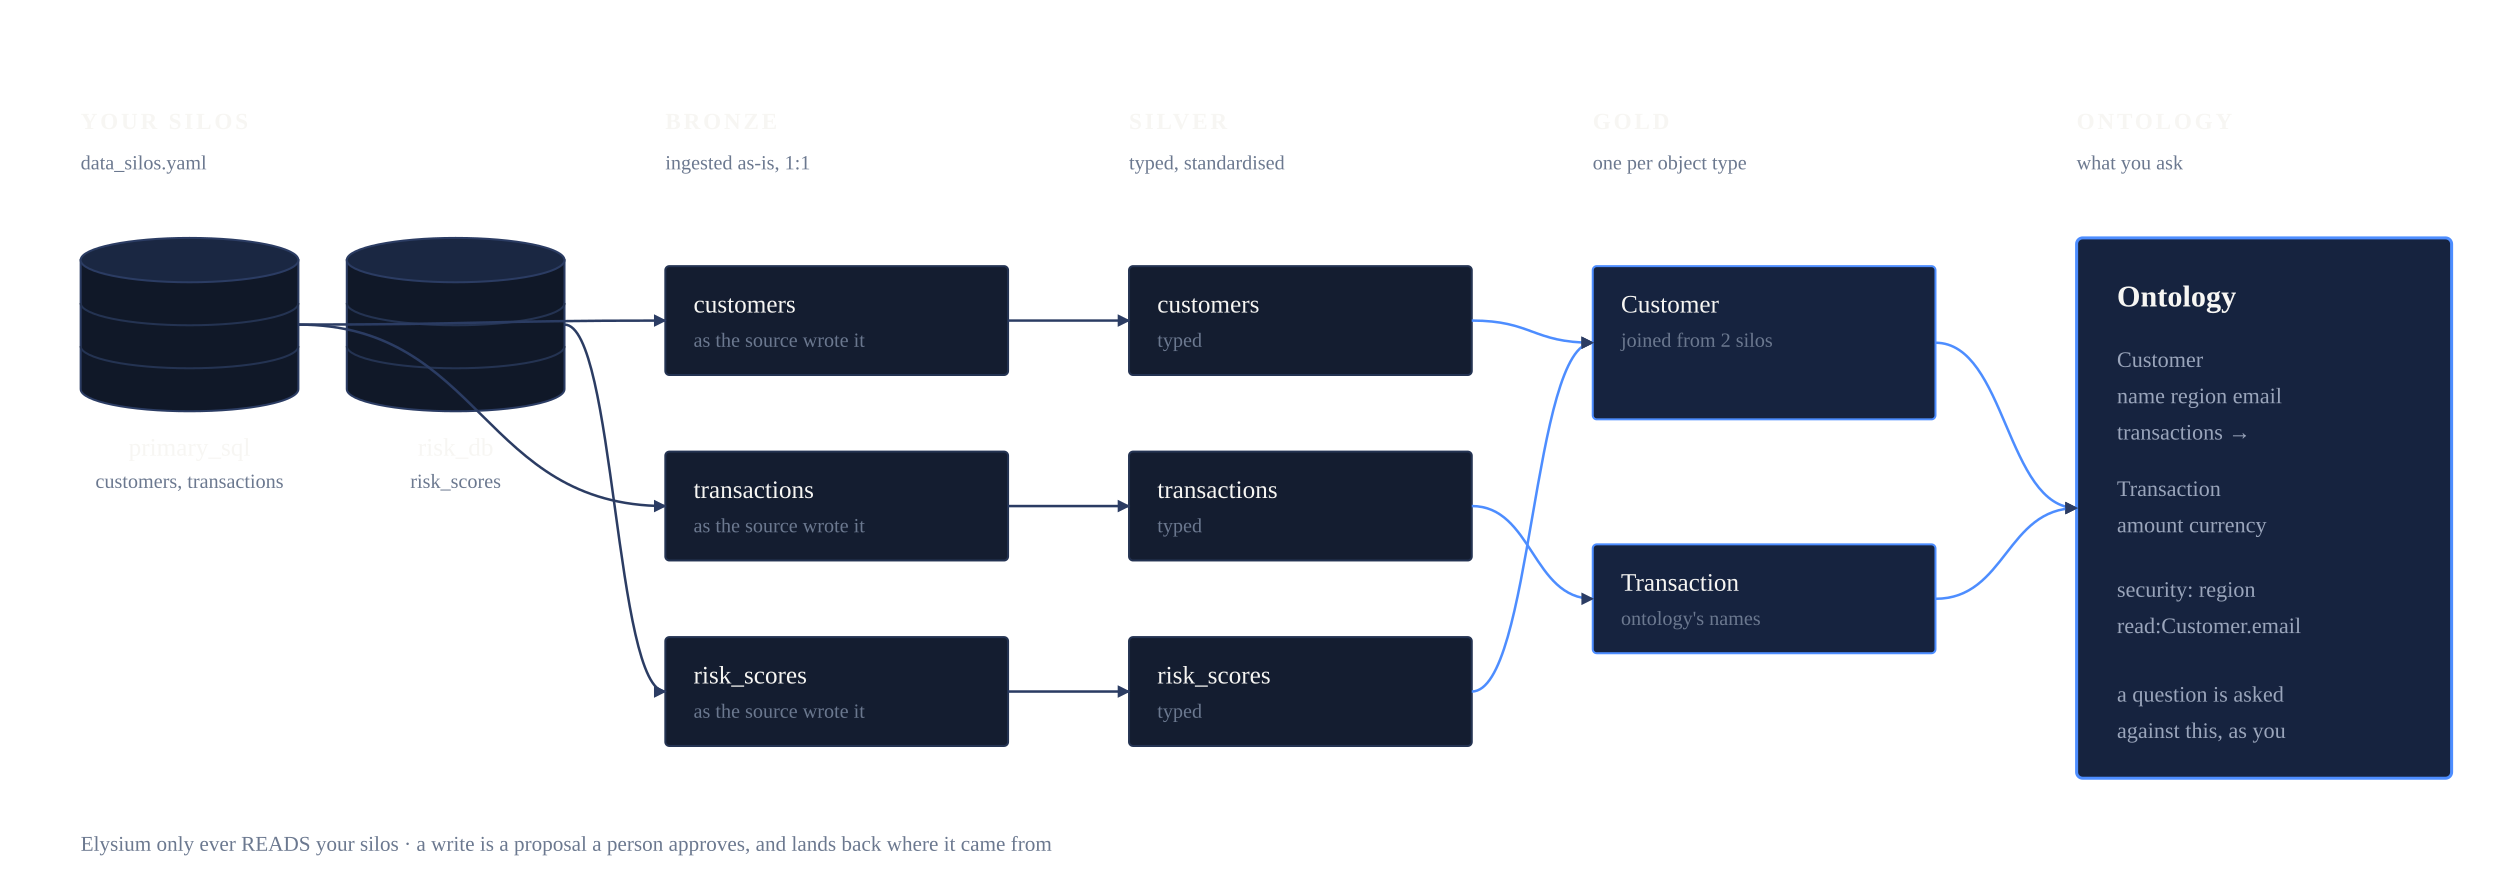
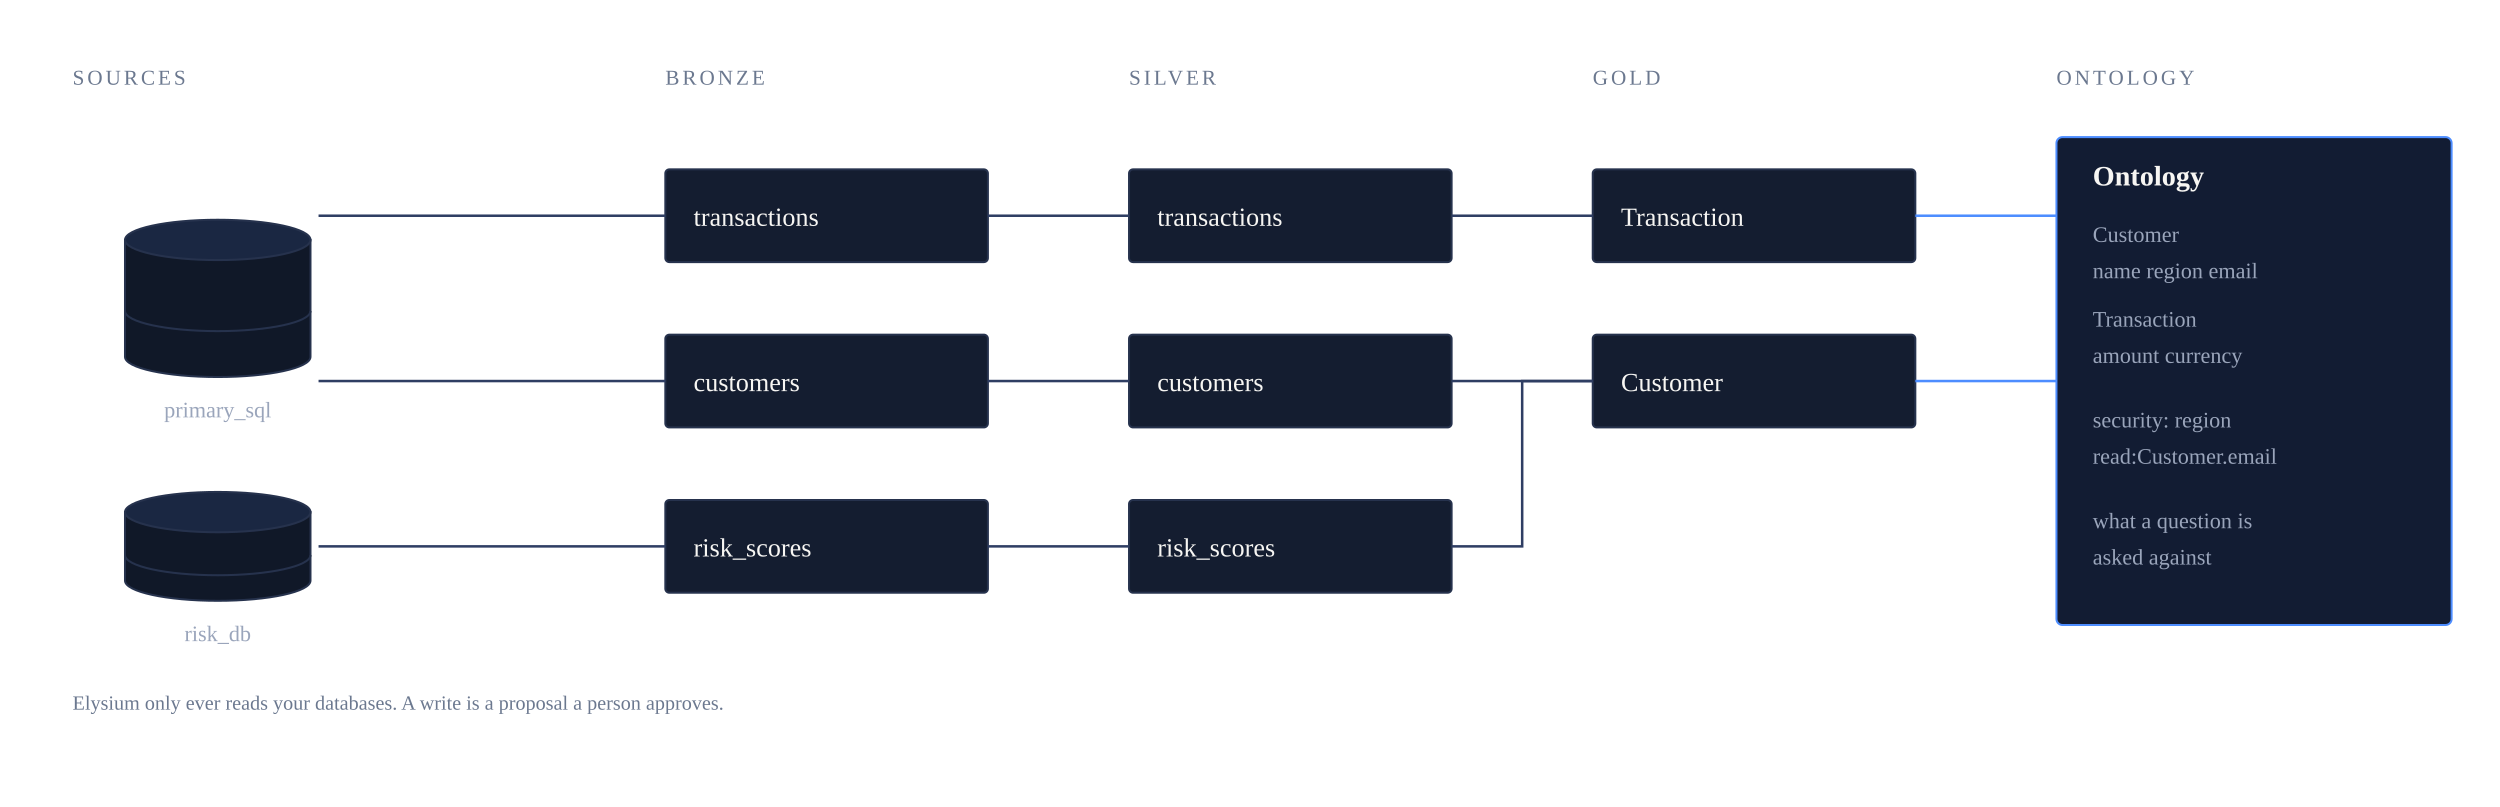
- <svg xmlns="http://www.w3.org/2000/svg" viewBox="0 0 1240 440" role="img" aria-labelledby="arch-title arch-desc">
+ <svg xmlns="http://www.w3.org/2000/svg" viewBox="0 20 1240 400" role="img" aria-labelledby="arch-title arch-desc">
  <style>
-     .box { fill: var(--d-box, #141d30); stroke: var(--d-line, #243352); stroke-width: 1; }
-     .box--gold { stroke: var(--d-accent, #4d8dff); fill: var(--d-gold, #16233f); }
-     .cyl { fill: var(--d-silo, #101828); stroke: var(--d-line-bright, #2b3c63); }
-     .cyl-top { fill: var(--d-silo-top, #1a2742); stroke: var(--d-line-bright, #2b3c63); }
-     .cyl-line { fill: none; stroke: var(--d-line, #243352); stroke-width: 1; }
-     .onto { fill: var(--d-onto, #16233f); stroke: var(--d-accent, #4d8dff); stroke-width: 1.5; }
-     .name { fill: var(--d-ink, #f7f6f3); font-size: 12.5px; font-weight: 500;
-             font-family: var(--font-sans, sans-serif); }
-     .sub  { fill: var(--d-faint, #6b788f); font-size: 10px;
-             font-family: var(--font-mono, monospace); }
-     .col  { fill: var(--d-ink, #f7f6f3); font-size: 11.5px; font-weight: 600;
-             letter-spacing: .12em; font-family: var(--font-mono, monospace); }
-     .colsub { fill: var(--d-faint, #6b788f); font-size: 10px;
-               font-family: var(--font-mono, monospace); }
-     .wire { fill: none; stroke: var(--d-line-bright, #2b3c63); stroke-width: 1.25; }
-     .wire--gold { stroke: var(--d-accent, #4d8dff); }
-     .onto-name { fill: var(--d-ink, #f7f6f3); font-size: 15px; font-weight: 600;
-                  font-family: var(--font-sans, sans-serif); }
-     .onto-line { fill: var(--d-soft, #9aa5bb); font-size: 11px;
-                  font-family: var(--font-mono, monospace); }
-     .foot { fill: var(--d-faint, #6b788f); font-size: 10.5px;
-             font-family: var(--font-mono, monospace); }
-   </style>
-   <defs>
-     <marker id="a" viewBox="0 0 10 10" refX="9" refY="5" markerWidth="5" markerHeight="5" orient="auto-start-reverse">
-       <path d="M0 0 L10 5 L0 10 z" fill="var(--d-line-bright, #2b3c63)" />
-     </marker>
-   </defs>
-   <text class="col" x="40" y="64">YOUR SILOS</text>
-   <text class="colsub" x="40" y="84">data_silos.yaml</text>
-   <text class="col" x="330" y="64">BRONZE</text>
-   <text class="colsub" x="330" y="84">ingested as-is, 1:1</text>
-   <text class="col" x="560" y="64">SILVER</text>
-   <text class="colsub" x="560" y="84">typed, standardised</text>
-   <text class="col" x="790" y="64">GOLD</text>
-   <text class="colsub" x="790" y="84">one per object type</text>
-   <text class="col" x="1030" y="64">ONTOLOGY</text>
-   <text class="colsub" x="1030" y="84">what you ask</text>
-   <path class="cyl" d="M 40 129 L 40 193 A 54.0 11 0 0 0 148 193 L 148 129 Z" />
-   <ellipse class="cyl-top" cx="94.0" cy="129" rx="54.0" ry="11" />
-   <path class="cyl-line" d="M 40 150.333 A 54.0 11 0 0 0 148 150.333" />
-   <path class="cyl-line" d="M 40 171.667 A 54.0 11 0 0 0 148 171.667" />
-   <text class="name" x="94.0" y="226" text-anchor="middle">primary_sql</text>
-   <text class="sub" x="94.0" y="242" text-anchor="middle">customers, transactions</text>
-   <path class="cyl" d="M 172 129 L 172 193 A 54.0 11 0 0 0 280 193 L 280 129 Z" />
-   <ellipse class="cyl-top" cx="226.0" cy="129" rx="54.0" ry="11" />
-   <path class="cyl-line" d="M 172 150.333 A 54.0 11 0 0 0 280 150.333" />
-   <path class="cyl-line" d="M 172 171.667 A 54.0 11 0 0 0 280 171.667" />
-   <text class="name" x="226.0" y="226" text-anchor="middle">risk_db</text>
-   <text class="sub" x="226.0" y="242" text-anchor="middle">risk_scores</text>
-   <rect class="box" x="330" y="132" width="170" height="54" rx="2" />
-   <text class="name" x="344" y="155">customers</text>
-   <text class="sub" x="344" y="172">as the source wrote it</text>
-   <rect class="box" x="560" y="132" width="170" height="54" rx="2" />
-   <text class="name" x="574" y="155">customers</text>
-   <text class="sub" x="574" y="172">typed</text>
-   <rect class="box" x="330" y="224" width="170" height="54" rx="2" />
-   <text class="name" x="344" y="247">transactions</text>
-   <text class="sub" x="344" y="264">as the source wrote it</text>
-   <rect class="box" x="560" y="224" width="170" height="54" rx="2" />
-   <text class="name" x="574" y="247">transactions</text>
-   <text class="sub" x="574" y="264">typed</text>
-   <rect class="box" x="330" y="316" width="170" height="54" rx="2" />
-   <text class="name" x="344" y="339">risk_scores</text>
-   <text class="sub" x="344" y="356">as the source wrote it</text>
-   <rect class="box" x="560" y="316" width="170" height="54" rx="2" />
-   <text class="name" x="574" y="339">risk_scores</text>
-   <text class="sub" x="574" y="356">typed</text>
-   <rect class="box box--gold" x="790" y="132" width="170" height="76" rx="2" />
-   <text class="name" x="804" y="155">Customer</text>
-   <text class="sub" x="804" y="172">joined from 2 silos</text>
-   <rect class="box box--gold" x="790" y="270" width="170" height="54" rx="2" />
-   <text class="name" x="804" y="293">Transaction</text>
-   <text class="sub" x="804" y="310">ontology's names</text>
-   <path class="wire" d="M 148 161 C 239.0 161, 239.0 159, 330 159" marker-end="url(#a)" />
-   <path class="wire" d="M 500 159 C 530.0 159, 530.0 159, 560 159" marker-end="url(#a)" />
-   <path class="wire" d="M 148 161 C 239.0 161, 239.0 251, 330 251" marker-end="url(#a)" />
-   <path class="wire" d="M 500 251 C 530.0 251, 530.0 251, 560 251" marker-end="url(#a)" />
-   <path class="wire" d="M 280 161 C 305.0 161, 305.0 343, 330 343" marker-end="url(#a)" />
-   <path class="wire" d="M 500 343 C 530.0 343, 530.0 343, 560 343" marker-end="url(#a)" />
-   <path class="wire wire--gold" d="M 730 159 C 760.0 159, 760.0 170.0, 790 170.0" marker-end="url(#a)" />
-   <path class="wire wire--gold" d="M 730 343 C 760.0 343, 760.0 170.0, 790 170.0" marker-end="url(#a)" />
-   <path class="wire wire--gold" d="M 730 251 C 760.0 251, 760.0 297.0, 790 297.0" marker-end="url(#a)" />
-   <rect class="onto" x="1030" y="118" width="186" height="268" rx="3" />
-   <path class="wire wire--gold" d="M 960 170.0 C 995.0 170.0, 995.0 252, 1030 252" marker-end="url(#a)" />
-   <path class="wire wire--gold" d="M 960 297.0 C 995.0 297.0, 995.0 252, 1030 252" marker-end="url(#a)" />
-   <text class="onto-name" x="1050" y="152">Ontology</text>
-   <text class="onto-line" x="1050" y="182">Customer</text>
-   <text class="onto-line" x="1050" y="200">  name  region  email</text>
-   <text class="onto-line" x="1050" y="218">  transactions →</text>
-   <text class="onto-line" x="1050" y="246">Transaction</text>
-   <text class="onto-line" x="1050" y="264">  amount  currency</text>
-   <text class="onto-line" x="1050" y="296">security: region</text>
-   <text class="onto-line" x="1050" y="314">read:Customer.email</text>
-   <text class="onto-line" x="1050" y="348">a question is asked</text>
-   <text class="onto-line" x="1050" y="366">against this, as you</text>
-   <text class="foot" x="40" y="422">Elysium only ever READS your silos · a write is a proposal a person approves, and lands back where it came from</text>
+           .box { fill: var(--d-box, #141d30); stroke: var(--d-line, #26324d); stroke-width: 1; }
+           .box--accent { fill: var(--d-onto, #121c33); stroke: var(--d-accent, #4d8dff); }
+           .cyl { fill: var(--d-silo, #101828); stroke: var(--d-line, #26324d); }
+           .cyl-top { fill: var(--d-silo-top, #1a2742); stroke: var(--d-line, #26324d); }
+           .cyl-line { fill: none; stroke: var(--d-line, #26324d); }
+           .name { fill: var(--d-ink, #f7f6f3); font-size: 13px; font-weight: 500;
+           font-family: var(--font-sans, sans-serif); }
+           .sub { fill: var(--d-faint, #6b788f); font-size: 10px;
+           font-family: var(--font-mono, monospace); }
+           .silo-name { fill: var(--d-soft, #9aa5bb); font-size: 11px;
+           font-family: var(--font-mono, monospace); }
+           .col { fill: var(--d-faint, #6b788f); font-size: 10.5px; letter-spacing: .14em;
+           font-family: var(--font-mono, monospace); }
+           .wire { fill: none; stroke: var(--d-line-bright, #2f3e63); stroke-width: 1.25; }
+           .wire--in { stroke: var(--d-accent, #4d8dff); }
+           .onto-h { fill: var(--d-ink, #f7f6f3); font-size: 14px; font-weight: 600;
+           font-family: var(--font-sans, sans-serif); }
+           .onto-l { fill: var(--d-soft, #9aa5bb); font-size: 11px;
+           font-family: var(--font-mono, monospace); }
+           </style>
+   <text class="col" x="36" y="62">SOURCES</text>
+   <text class="col" x="330" y="62">BRONZE</text>
+   <text class="col" x="560" y="62">SILVER</text>
+   <text class="col" x="790" y="62">GOLD</text>
+   <text class="col" x="1020" y="62">ONTOLOGY</text>
+   <path class="cyl" d="M 62.0 139.0 L 62.0 197.0 A 46.0 10 0 0 0 154.0 197.0 L 154.0 139.0 Z" />
+   <ellipse class="cyl-top" cx="108" cy="139.0" rx="46.0" ry="10" />
+   <path class="cyl-line" d="M 62.0 174.24 A 46.0 10 0 0 0 154.0 174.24" />
+   <text class="silo-name" x="108" y="227.0" text-anchor="middle">primary_sql</text>
+   <path class="cyl" d="M 62.0 274.0 L 62.0 308.0 A 46.0 10 0 0 0 154.0 308.0 L 154.0 274.0 Z" />
+   <ellipse class="cyl-top" cx="108" cy="274.0" rx="46.0" ry="10" />
+   <path class="cyl-line" d="M 62.0 295.32 A 46.0 10 0 0 0 154.0 295.32" />
+   <text class="silo-name" x="108" y="338.0" text-anchor="middle">risk_db</text>
+   <rect class="box" x="330" y="104" width="160" height="46" rx="2" />
+   <text class="name" x="344" y="132">transactions</text>
+   <rect class="box" x="560" y="104" width="160" height="46" rx="2" />
+   <text class="name" x="574" y="132">transactions</text>
+   <path class="wire" d="M 158 127 L 330 127" />
+   <path class="wire" d="M 490 127 L 560 127" />
+   <rect class="box" x="330" y="186" width="160" height="46" rx="2" />
+   <text class="name" x="344" y="214">customers</text>
+   <rect class="box" x="560" y="186" width="160" height="46" rx="2" />
+   <text class="name" x="574" y="214">customers</text>
+   <path class="wire" d="M 158 209 L 330 209" />
+   <path class="wire" d="M 490 209 L 560 209" />
+   <rect class="box" x="330" y="268" width="160" height="46" rx="2" />
+   <text class="name" x="344" y="296">risk_scores</text>
+   <rect class="box" x="560" y="268" width="160" height="46" rx="2" />
+   <text class="name" x="574" y="296">risk_scores</text>
+   <path class="wire" d="M 158 291 L 330 291" />
+   <path class="wire" d="M 490 291 L 560 291" />
+   <rect class="box" x="790" y="104" width="160" height="46" rx="2" />
+   <text class="name" x="804" y="132">Transaction</text>
+   <rect class="box" x="790" y="186" width="160" height="46" rx="2" />
+   <text class="name" x="804" y="214">Customer</text>
+   <path class="wire" d="M 720 127 L 790 127" />
+   <path class="wire" d="M 720 209 L 790 209" />
+   <path class="wire" d="M 720 291 L 755 291 L 755 209 L 790 209" />
+   <rect class="box box--accent" x="1020" y="88" width="196" height="242" rx="3" />
+   <path class="wire wire--in" d="M 950 127 L 1020 127" />
+   <path class="wire wire--in" d="M 950 209 L 1020 209" />
+   <text class="onto-h" x="1038" y="112">Ontology</text>
+   <text class="onto-l" x="1038" y="140">Customer</text>
+   <text class="onto-l" x="1038" y="158">  name  region  email</text>
+   <text class="onto-l" x="1038" y="182">Transaction</text>
+   <text class="onto-l" x="1038" y="200">  amount  currency</text>
+   <text class="onto-l" x="1038" y="232">security: region</text>
+   <text class="onto-l" x="1038" y="250">read:Customer.email</text>
+   <text class="onto-l" x="1038" y="282">what a question is</text>
+   <text class="onto-l" x="1038" y="300">asked against</text>
+   <text class="sub" x="36" y="372">Elysium only ever reads your databases. A write is a proposal a person approves.</text>
</svg>
